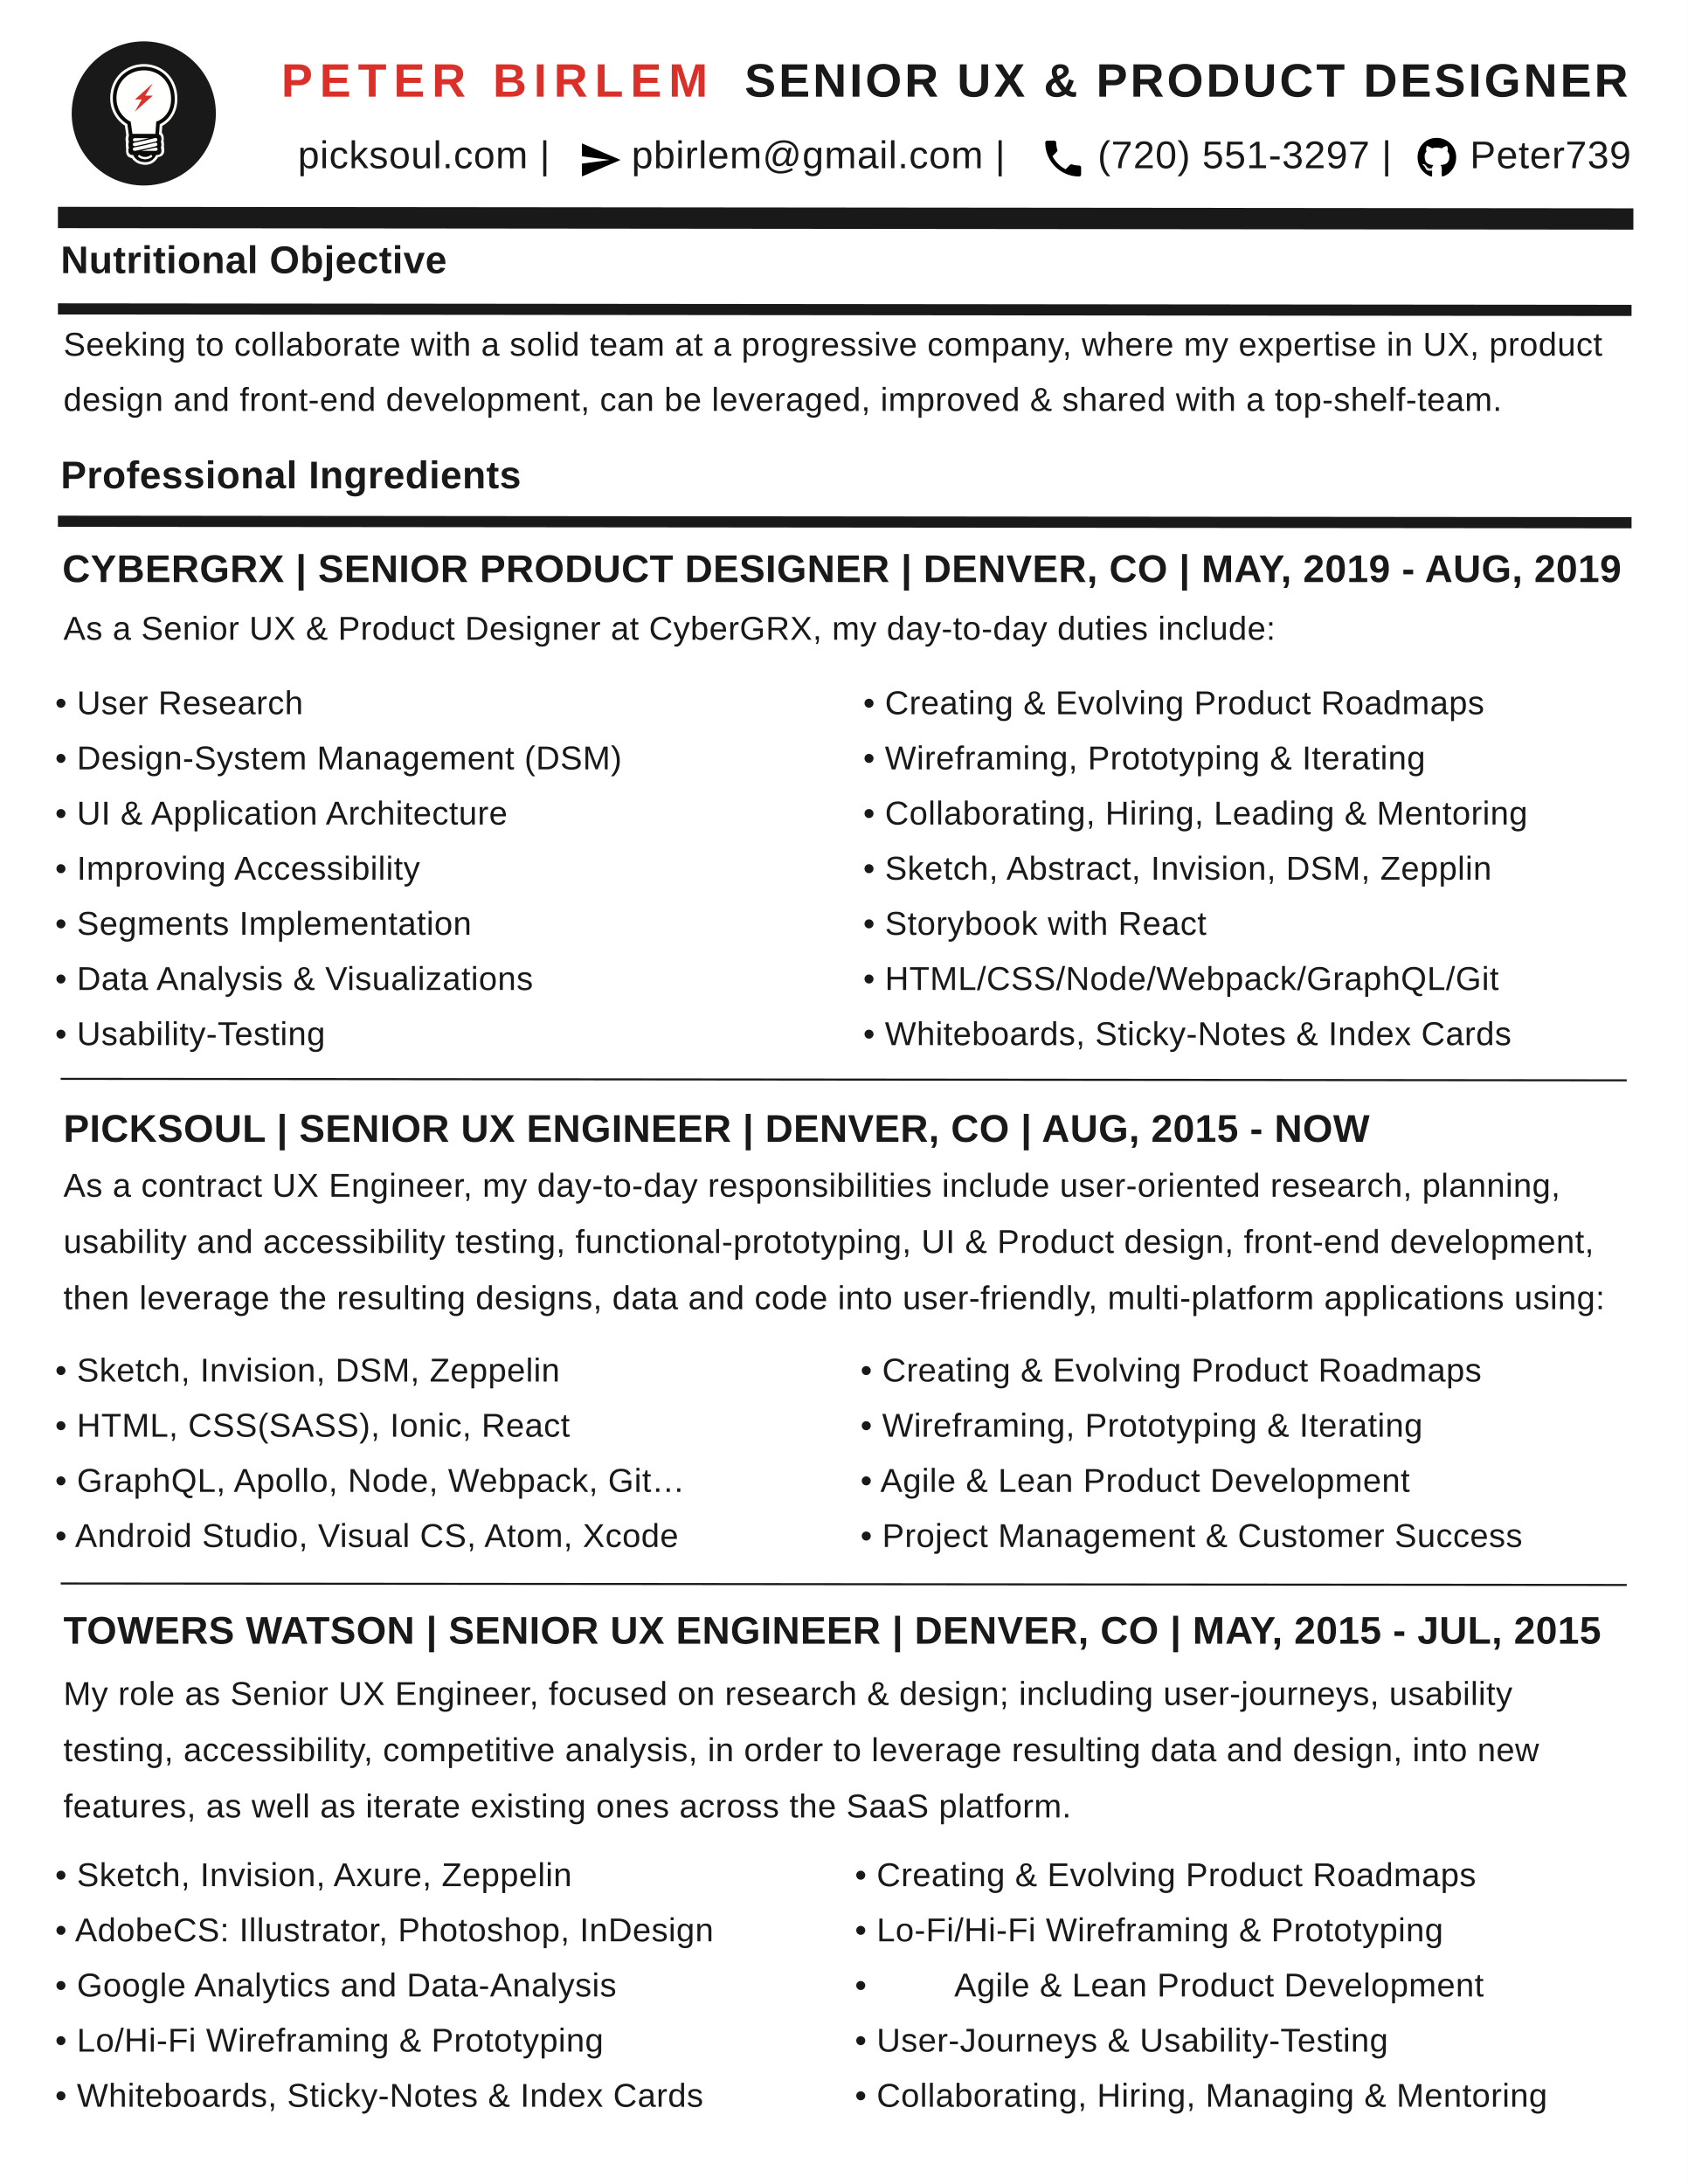
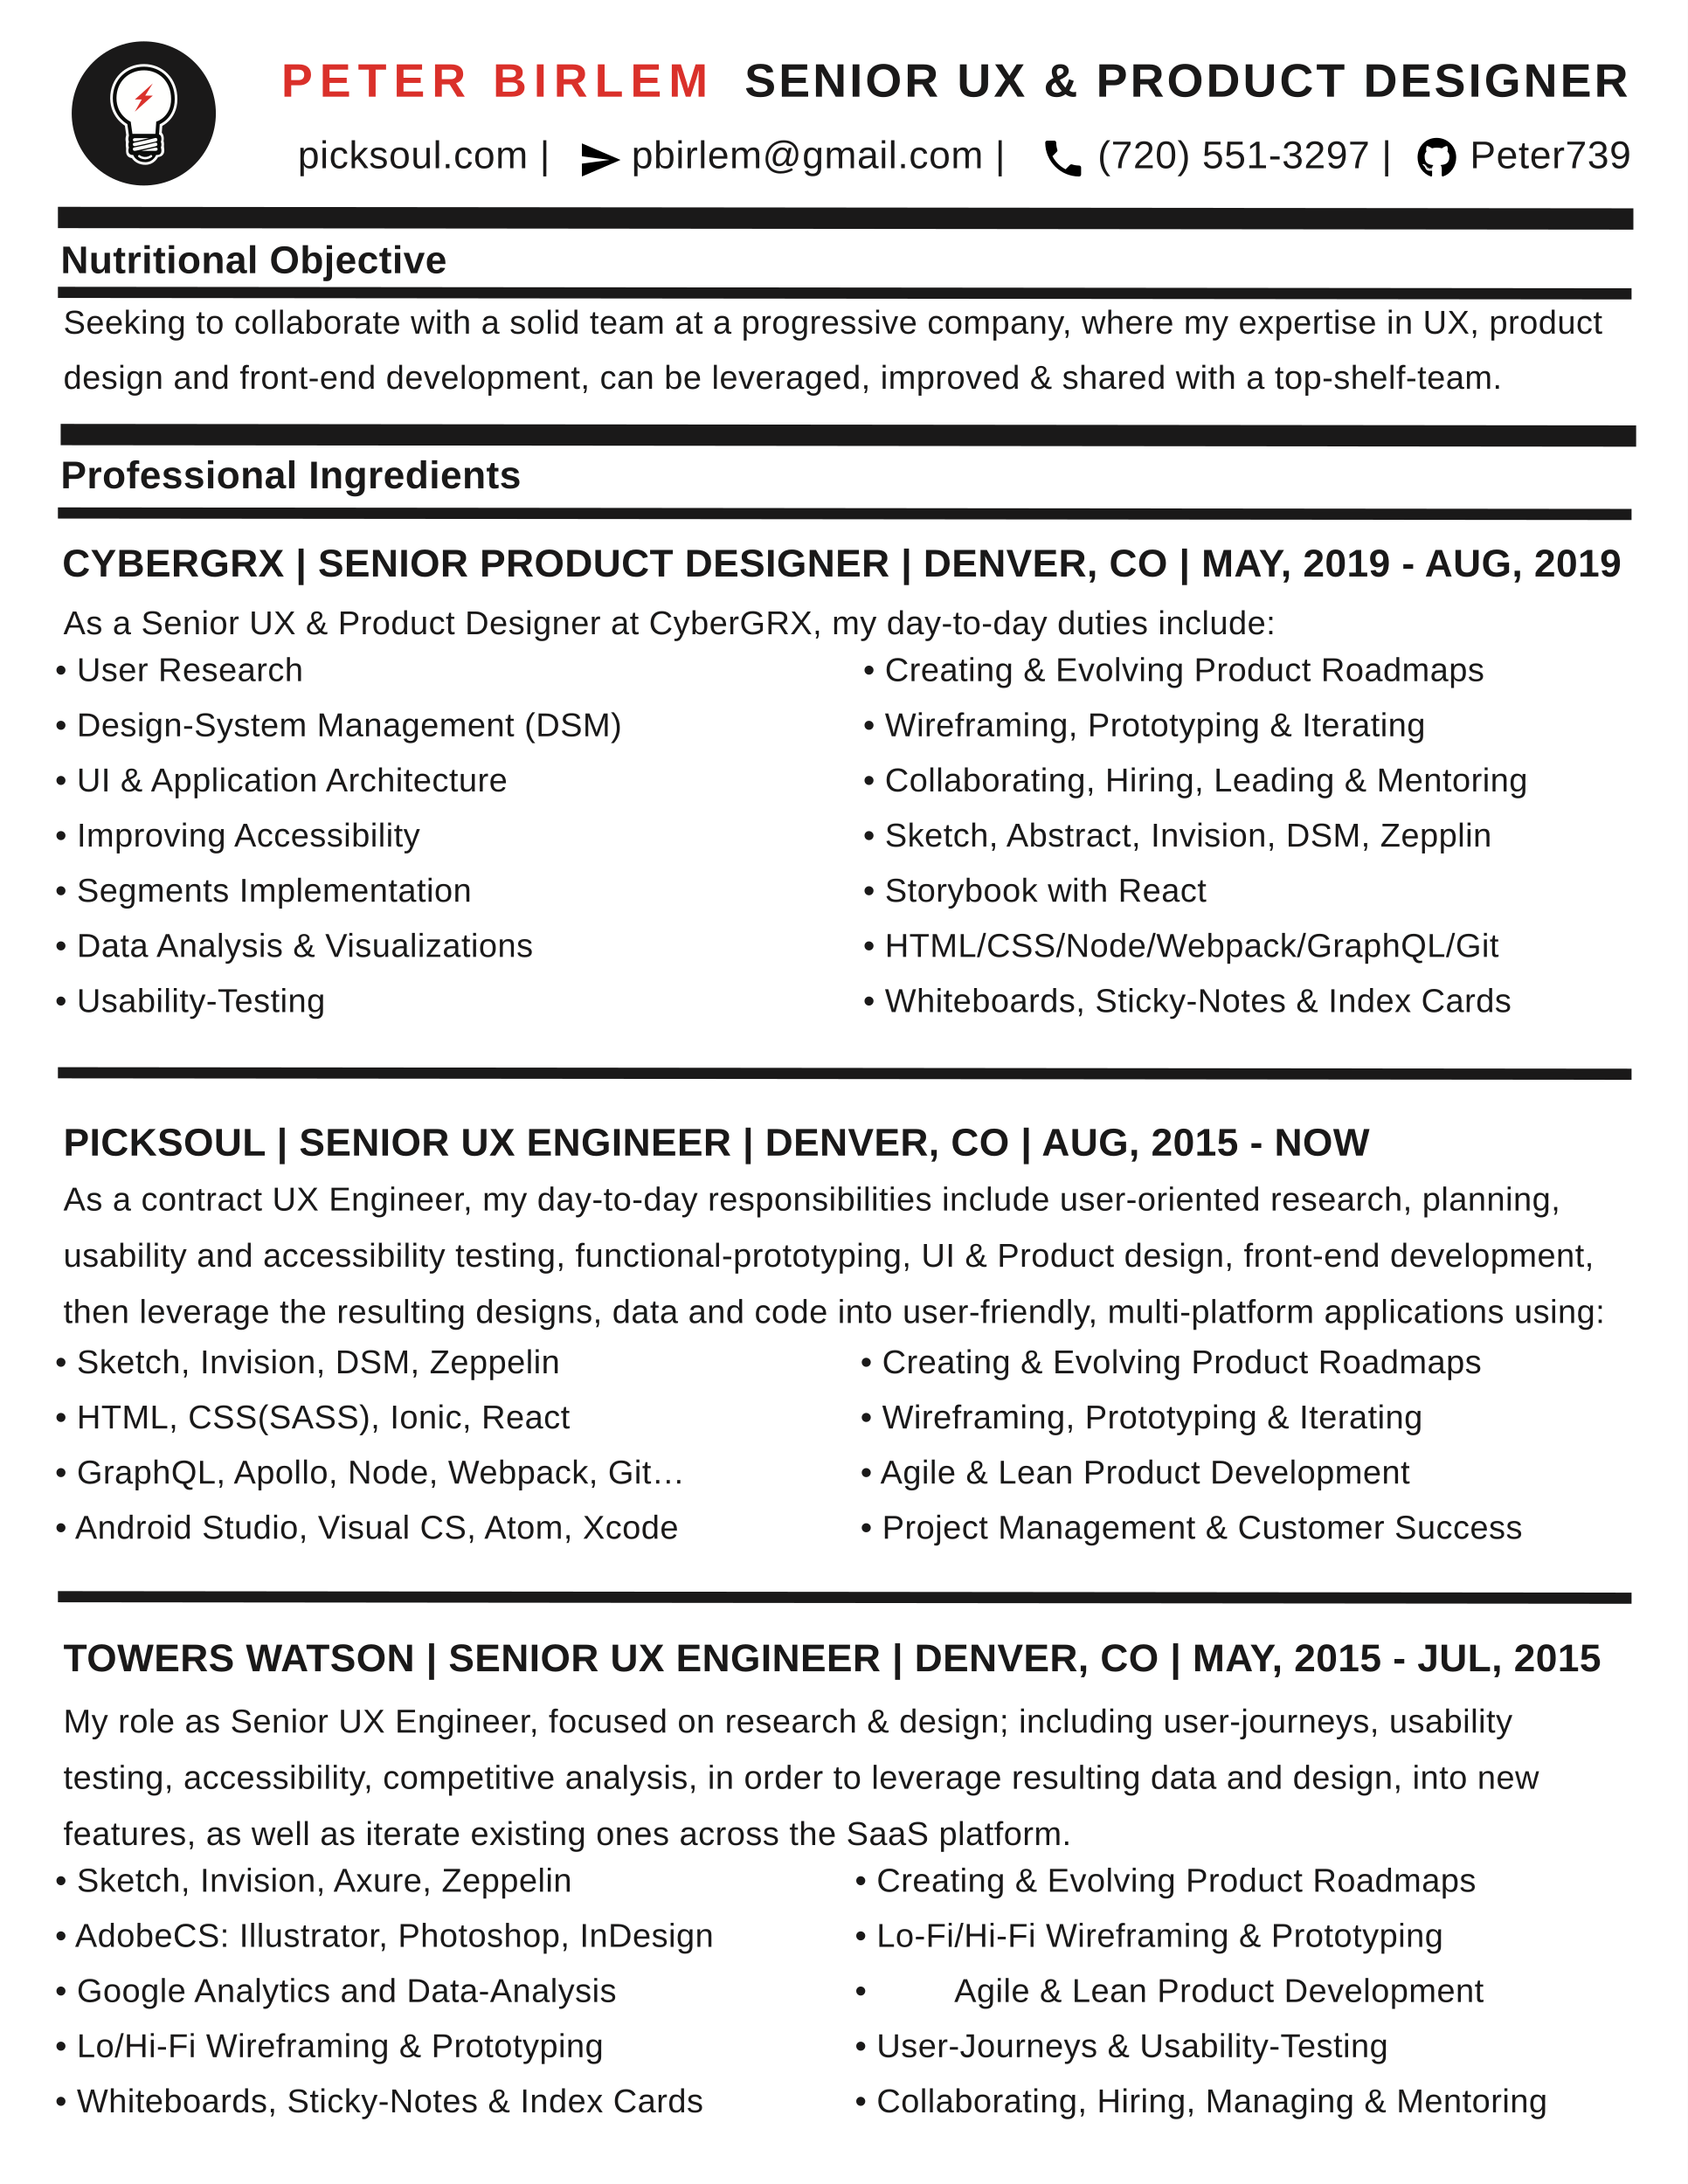
<svg xmlns="http://www.w3.org/2000/svg" width="612px" height="792px" viewBox="0 0 612 792" version="1.1">
  <g id="PBirlem_Resume_P1" stroke="none" stroke-width="1" fill="none" fill-rule="evenodd">
    <rect fill="#FFFFFF" x="0" y="0" width="612" height="792" />
    <g id="picksoul_logo" transform="translate(26, 15)">
      <g id="Group">
        <path d="M52.272,26.136 C52.272,40.571 40.571,52.272 26.136,52.272 C11.702,52.272 3.55271368e-15,40.571 3.55271368e-15,26.136 C3.55271368e-15,11.701 11.702,0 26.136,0 C40.571,0 52.272,11.701 52.272,26.136" id="Fill-2" fill="#1A1919" />
        <path d="M26.705,44.1 C23.531,44.1 21.937,41.896 21.937,40.662 L21.937,39.712 L31.348,39.712 L31.01,40.919 C30.702,42.019 29.405,44.1 26.705,44.1" id="Fill-4" fill="#40403E" />
        <path d="M26.705,44.1 C23.531,44.1 21.937,41.896 21.937,40.662 L21.937,39.712 L31.348,39.712 L31.01,40.919 C30.702,42.019 29.405,44.1 26.705,44.1 Z" id="Stroke-6" stroke="#FFFFFE" stroke-width="1.331" />
        <path d="M22.887,40.663 C22.887,41.344 24.012,43.15 26.704,43.15 C29.398,43.15 30.095,40.663 30.095,40.663 L22.887,40.663 Z" id="Fill-8" fill="#40403E" />
        <path d="M22.887,40.663 C22.887,41.344 24.012,43.15 26.704,43.15 C29.398,43.15 30.095,40.663 30.095,40.663 L22.887,40.663 Z" id="Stroke-10" stroke="#FFFFFE" stroke-width="1.331" />
        <path d="M22.125,37.493 C20.456,37.565 20.224,36.377 20.201,35.863 L20.197,35.758 C20.174,35.271 20.14,34.604 20.625,34.074 C20.938,33.731 21.386,33.545 21.956,33.52 L30.779,33.144 C31.349,33.119 31.809,33.267 32.151,33.582 C32.678,34.069 32.703,34.736 32.721,35.223 L32.725,35.328 C32.748,35.843 32.618,37.045 30.948,37.117 L22.125,37.493 Z" id="Fill-12" fill="#40403E" />
        <path d="M22.125,37.493 C20.456,37.565 20.224,36.377 20.201,35.863 L20.197,35.758 C20.174,35.271 20.14,34.604 20.625,34.074 C20.938,33.731 21.386,33.545 21.956,33.52 L30.779,33.144 C31.349,33.119 31.809,33.267 32.151,33.582 C32.678,34.069 32.703,34.736 32.721,35.223 L32.725,35.328 C32.748,35.843 32.618,37.045 30.948,37.117 L22.125,37.493 Z" id="Stroke-14" stroke="#FFFFFE" stroke-width="1.331" />
        <path d="M26.925,36.354 L30.956,36.354 C31.512,36.354 31.858,36.228 31.858,35.594 C31.858,34.96 31.921,34.278 30.956,34.278 L26.925,34.278 L26.156,34.278 L22.125,34.278 C21.16,34.278 21.223,34.96 21.223,35.594 C21.223,36.228 21.569,36.354 22.125,36.354 L26.156,36.354 L26.925,36.354 Z" id="Fill-16" fill="#40403E" />
        <path d="M26.925,36.354 L30.956,36.354 C31.512,36.354 31.858,36.228 31.858,35.594 C31.858,34.96 31.921,34.278 30.956,34.278 L26.925,34.278 L26.156,34.278 L22.125,34.278 C21.16,34.278 21.223,34.96 21.223,35.594 C21.223,36.228 21.569,36.354 22.125,36.354 L26.156,36.354 L26.925,36.354 Z" id="Stroke-18" stroke="#FFFFFE" stroke-width="1.331" />
        <path d="M22.214,39.582 C20.544,39.653 20.313,38.466 20.291,37.952 L20.286,37.847 C20.263,37.359 20.231,36.693 20.714,36.162 C21.027,35.819 21.475,35.634 22.044,35.609 L30.868,35.233 C31.438,35.208 31.899,35.355 32.24,35.67 C32.768,36.158 32.793,36.825 32.811,37.312 L32.815,37.417 C32.837,37.931 32.707,39.134 31.038,39.206 L22.214,39.582 Z" id="Fill-20" fill="#40403E" />
        <path d="M22.214,39.582 C20.544,39.653 20.313,38.466 20.291,37.952 L20.286,37.847 C20.263,37.359 20.231,36.693 20.714,36.162 C21.027,35.819 21.475,35.634 22.044,35.609 L30.868,35.233 C31.438,35.208 31.899,35.355 32.24,35.67 C32.768,36.158 32.793,36.825 32.811,37.312 L32.815,37.417 C32.837,37.931 32.707,39.134 31.038,39.206 L22.214,39.582 Z" id="Stroke-22" stroke="#FFFFFE" stroke-width="1.331" />
        <path d="M26.925,38.446 L30.956,38.446 C31.512,38.446 31.858,38.319 31.858,37.685 C31.858,37.052 31.921,36.37 30.956,36.37 L26.925,36.37 L26.156,36.37 L22.125,36.37 C21.16,36.37 21.223,37.052 21.223,37.685 C21.223,38.319 21.569,38.446 22.125,38.446 L26.156,38.446 L26.925,38.446 Z" id="Fill-24" fill="#40403E" />
        <path d="M26.925,38.446 L30.956,38.446 C31.512,38.446 31.858,38.319 31.858,37.685 C31.858,37.052 31.921,36.37 30.956,36.37 L26.925,36.37 L26.156,36.37 L22.125,36.37 C21.16,36.37 21.223,37.052 21.223,37.685 C21.223,38.319 21.569,38.446 22.125,38.446 L26.156,38.446 L26.925,38.446 Z" id="Stroke-26" stroke="#FFFFFE" stroke-width="1.331" />
        <path d="M22.303,41.671 C20.633,41.742 20.402,40.555 20.38,40.041 L20.375,39.936 C20.351,39.449 20.319,38.782 20.803,38.251 C21.116,37.909 21.564,37.723 22.134,37.698 L30.957,37.321 C31.526,37.297 31.988,37.444 32.329,37.759 C32.857,38.247 32.882,38.914 32.899,39.401 L32.904,39.506 C32.926,40.02 32.796,41.223 31.126,41.295 L22.303,41.671 Z" id="Fill-28" fill="#40403E" />
        <path d="M22.303,41.671 C20.633,41.742 20.402,40.555 20.38,40.041 L20.375,39.936 C20.351,39.449 20.319,38.782 20.803,38.251 C21.116,37.909 21.564,37.723 22.134,37.698 L30.957,37.321 C31.526,37.297 31.988,37.444 32.329,37.759 C32.857,38.247 32.882,38.914 32.899,39.401 L32.904,39.506 C32.926,40.02 32.796,41.223 31.126,41.295 L22.303,41.671 Z" id="Stroke-30" stroke="#FFFFFE" stroke-width="1.331" />
        <path d="M26.925,40.536 L30.956,40.536 C31.512,40.536 31.858,40.409 31.858,39.776 C31.858,39.142 31.921,38.46 30.956,38.46 L26.925,38.46 L26.156,38.46 L22.125,38.46 C21.16,38.46 21.223,39.142 21.223,39.776 C21.223,40.409 21.569,40.536 22.125,40.536 L26.156,40.536 L26.925,40.536 Z" id="Fill-32" fill="#40403E" />
        <path d="M26.925,40.536 L30.956,40.536 C31.512,40.536 31.858,40.409 31.858,39.776 C31.858,39.142 31.921,38.46 30.956,38.46 L26.925,38.46 L26.156,38.46 L22.125,38.46 C21.16,38.46 21.223,39.142 21.223,39.776 C21.223,40.409 21.569,40.536 22.125,40.536 L26.156,40.536 L26.925,40.536 Z" id="Stroke-34" stroke="#FFFFFE" stroke-width="1.331" />
        <path d="M20.621,35.229 L19.911,30.188 C19.366,29.857 18.417,29.202 17.474,28.164 C16.171,26.729 14.618,24.253 14.618,20.606 C14.618,17.287 15.839,14.271 18.056,12.115 C20.193,10.035 23.081,8.89 26.188,8.89 C29.309,8.89 32.184,10.054 34.282,12.167 C36.488,14.392 37.655,17.424 37.655,20.937 C37.655,24.783 36.025,27.171 34.658,28.496 C33.725,29.401 32.785,29.945 32.196,30.231 L31.844,35.229 L20.621,35.229 Z" id="Fill-36" fill="#FFFFFE" />
        <path d="M20.621,35.229 L19.911,30.188 C19.366,29.857 18.417,29.202 17.474,28.164 C16.171,26.729 14.618,24.253 14.618,20.606 C14.618,17.287 15.839,14.271 18.056,12.115 C20.193,10.035 23.081,8.89 26.188,8.89 C29.309,8.89 32.184,10.054 34.282,12.167 C36.488,14.392 37.655,17.424 37.655,20.937 C37.655,24.783 36.025,27.171 34.658,28.496 C33.725,29.401 32.785,29.945 32.196,30.231 L31.844,35.229 L20.621,35.229 Z" id="Stroke-38" stroke="#FFFFFE" stroke-width="1.331" />
        <path d="M20.786,29.589 C20.786,29.589 15.568,27.079 15.568,20.606 C15.568,14.133 20.427,9.84 26.188,9.84 C31.949,9.84 36.704,14.133 36.704,20.937 C36.704,27.74 31.288,29.589 31.288,29.589 L30.958,34.278 L21.447,34.278 L20.786,29.589 Z" id="Fill-40" fill="#FFFFFE" />
        <path d="M20.786,29.589 C20.786,29.589 15.568,27.079 15.568,20.606 C15.568,14.133 20.427,9.84 26.188,9.84 C31.949,9.84 36.704,14.133 36.704,20.937 C36.704,27.74 31.288,29.589 31.288,29.589 L30.958,34.278 L21.447,34.278 L20.786,29.589 Z" id="Stroke-42" stroke="#FFFFFE" stroke-width="1.331" />
        <path d="M20.786,29.589 C20.786,29.589 15.568,27.079 15.568,20.606 C15.568,14.133 20.427,9.84 26.188,9.84 C31.949,9.84 36.704,14.133 36.704,20.937 C36.704,27.74 31.288,29.589 31.288,29.589 L30.958,34.278 L21.447,34.278 L20.786,29.589 Z" id="Fill-44" fill="#FFFFFE" />
        <path d="M20.786,29.589 C20.786,29.589 15.568,27.079 15.568,20.606 C15.568,14.133 20.427,9.84 26.188,9.84 C31.949,9.84 36.704,14.133 36.704,20.937 C36.704,27.74 31.288,29.589 31.288,29.589 L30.958,34.278 L21.447,34.278 L20.786,29.589 Z" id="Stroke-46" stroke="#0A0B09" stroke-width="1.331" />
        <path d="M26.925,36.354 L30.956,36.354 C31.512,36.354 31.858,36.228 31.858,35.594 C31.858,34.96 31.921,34.278 30.956,34.278 L26.925,34.278 L26.156,34.278 L22.125,34.278 C21.16,34.278 21.223,34.96 21.223,35.594 C21.223,36.228 21.569,36.354 22.125,36.354 L26.156,36.354 L26.925,36.354 Z" id="Fill-48" fill="#0A0B09" />
        <path d="M26.925,36.354 L30.956,36.354 C31.512,36.354 31.858,36.228 31.858,35.594 C31.858,34.96 31.921,34.278 30.956,34.278 L26.925,34.278 L26.156,34.278 L22.125,34.278 C21.16,34.278 21.223,34.96 21.223,35.594 C21.223,36.228 21.569,36.354 22.125,36.354 L26.156,36.354 L26.925,36.354 Z" id="Stroke-50" stroke="#0A0B09" stroke-width="1.331" />
        <path d="M26.925,38.446 L30.956,38.446 C31.512,38.446 31.858,38.319 31.858,37.685 C31.858,37.052 31.921,36.37 30.956,36.37 L26.925,36.37 L26.156,36.37 L22.125,36.37 C21.16,36.37 21.223,37.052 21.223,37.685 C21.223,38.319 21.569,38.446 22.125,38.446 L26.156,38.446 L26.925,38.446 Z" id="Fill-52" fill="#0A0B09" />
        <path d="M26.925,38.446 L30.956,38.446 C31.512,38.446 31.858,38.319 31.858,37.685 C31.858,37.052 31.921,36.37 30.956,36.37 L26.925,36.37 L26.156,36.37 L22.125,36.37 C21.16,36.37 21.223,37.052 21.223,37.685 C21.223,38.319 21.569,38.446 22.125,38.446 L26.156,38.446 L26.925,38.446 Z" id="Stroke-54" stroke="#0A0B09" stroke-width="1.331" />
        <path d="M26.925,40.536 L30.956,40.536 C31.512,40.536 31.858,40.409 31.858,39.776 C31.858,39.142 31.921,38.46 30.956,38.46 L26.925,38.46 L26.156,38.46 L22.125,38.46 C21.16,38.46 21.223,39.142 21.223,39.776 C21.223,40.409 21.569,40.536 22.125,40.536 L26.156,40.536 L26.925,40.536 Z" id="Fill-56" fill="#0A0B09" />
        <path d="M26.925,40.536 L30.956,40.536 C31.512,40.536 31.858,40.409 31.858,39.776 C31.858,39.142 31.921,38.46 30.956,38.46 L26.925,38.46 L26.156,38.46 L22.125,38.46 C21.16,38.46 21.223,39.142 21.223,39.776 C21.223,40.409 21.569,40.536 22.125,40.536 L26.156,40.536 L26.925,40.536 Z" id="Stroke-58" stroke="#0A0B09" stroke-width="1.331" />
        <path d="M28.162,35.087 C28.114,35.103 23.806,35.087 23.204,35.087 C22.602,35.087 22.19,35.182 22.19,35.721 C22.19,36.259 22.65,36.307 23.299,36.18 C23.949,36.053 28.162,35.087 28.162,35.087" id="Fill-60" fill="#FFFFFE" />
        <path d="M26.631,35.943 C25.707,36.149 23.299,36.656 22.871,36.735 C22.444,36.814 22.079,36.925 22.19,37.48 C22.301,38.034 22.634,38.05 23.283,37.939 C23.932,37.828 29.761,36.497 30.3,36.37 C30.839,36.244 31.187,35.99 31.029,35.468 C30.87,34.945 30.538,34.977 30.094,35.088 C29.651,35.198 26.631,35.943 26.631,35.943" id="Fill-62" fill="#FFFFFE" />
        <path d="M26.631,37.654 C25.707,37.86 23.299,38.366 22.871,38.446 C22.444,38.525 22.079,38.636 22.19,39.19 C22.301,39.744 22.634,39.76 23.283,39.65 C23.932,39.539 29.761,38.208 30.3,38.081 C30.839,37.955 31.187,37.701 31.029,37.178 C30.87,36.656 30.538,36.688 30.094,36.798 C29.651,36.909 26.631,37.654 26.631,37.654" id="Fill-64" fill="#FFFFFE" />
        <path d="M25.176,39.704 C25.223,39.688 29.532,39.704 30.134,39.704 C30.736,39.704 31.148,39.609 31.148,39.07 C31.148,38.532 30.688,38.484 30.039,38.611 C29.389,38.738 25.176,39.704 25.176,39.704" id="Fill-66" fill="#FFFFFE" />
        <path d="M22.887,40.663 C22.887,41.344 24.012,43.15 26.704,43.15 C29.398,43.15 30.095,40.663 30.095,40.663 L22.887,40.663 Z" id="Fill-68" fill="#0A0B09" />
        <path d="M22.887,40.663 C22.887,41.344 24.012,43.15 26.704,43.15 C29.398,43.15 30.095,40.663 30.095,40.663 L22.887,40.663 Z" id="Stroke-70" stroke="#0A0B09" stroke-width="1.331" />
        <path d="M26.736,41.946 C26.229,41.946 25.374,41.772 24.946,41.455 C24.519,41.138 24.376,41.122 24.154,41.391 C23.932,41.661 24.091,41.866 24.407,42.057 C24.724,42.247 25.311,42.754 26.736,42.754" id="Fill-72" fill="#FFFFFE" />
        <path d="M26.523,41.946 C27.029,41.946 27.884,41.772 28.312,41.455 C28.739,41.138 28.881,41.122 29.105,41.391 C29.326,41.661 29.168,41.866 28.851,42.057 C28.534,42.247 27.948,42.754 26.523,42.754" id="Fill-74" fill="#FFFFFE" />
        <polygon id="Fill-76" fill="#DA322C" points="29.388 15.249 22.885 21.082 25.393 21.082 22.885 25.514 29.388 19.682 26.647 19.682" />
      </g>
    </g>
    <g id="Line_Thicke" transform="translate(21, 75)" fill="#1A1919">
      <polygon id="Fill-78" points="571.255 8.274 0 7.731 0 0 571.255 0.543" />
    </g>
-     <g id="line_medium" transform="translate(21, 110)" fill="#1A1919">
+     <g id="line_medium" transform="translate(21, 104)" fill="#1A1919">
      <polygon id="Fill-1" points="570.589 4.585 0 4.042 0 0 570.589 0.543" />
    </g>
-     <g id="line_medium" transform="translate(21, 187)" fill="#1A1919">
-       <polygon id="Fill-1" points="570.589 4.585 0 4.042 0 0 570.589 0.543" />
-     </g>
-     <g id="Line_Thin" transform="translate(22, 391)" stroke="#1A1919" stroke-width="0.746">
-       <path d="M0,0.229 L567.838,0.771" id="Stroke-91" />
-     </g>
-     <g id="Line_Thin" transform="translate(22, 574)" stroke="#1A1919" stroke-width="0.746">
-       <path d="M0,0.229 L567.838,0.771" id="Stroke-91" />
+     <g id="line_medium" transform="translate(21, 184)" fill="#1A1919">
+       <g id="Fill-1">
+         <polygon points="570.589 4.585 0 4.042 0 0 570.589 0.543" />
+       </g>
    </g>
    <text id="Nutritional-Objectiv" font-family="Arial-BoldMT, Arial" font-size="14" font-weight="bold" letter-spacing="0.154" fill="#1A1919">
      <tspan x="22" y="99.061">Nutritional  Objective</tspan>
    </text>
    <text id="Professional-Ingredi" font-family="Arial-BoldMT, Arial" font-size="14" font-weight="bold" letter-spacing="0.154" fill="#1A1919">
      <tspan x="22" y="177.061">Professional Ingredients</tspan>
    </text>
+     <g id="Line_Thicke" transform="translate(21.9999, 153.7167)" fill="#1A1919">
+       <polygon id="Fill-78" points="571.255 8.274 0 7.731 0 0 571.255 0.543" />
+     </g>
    <text id="CYBERGRX-|-SENIOR-PR" font-family="Arial-BoldMT, Arial" font-size="14" font-weight="bold" letter-spacing="0.154" fill="#1A1919">
-       <tspan x="22.585" y="211.061">CYBERGRX | SENIOR PRODUCT DESIGNER | DENVER, CO | MAY, 2019 - AUG, 2019</tspan>
+       <tspan x="22.585" y="209.061">CYBERGRX | SENIOR PRODUCT DESIGNER | DENVER, CO | MAY, 2019 - AUG, 2019</tspan>
    </text>
    <text id="As-a-Senior-UX-&amp;-Pro" font-family="ArialMT, Arial" font-size="12" font-weight="normal" line-spacing="20" letter-spacing="0.168" fill="#1A1919">
-       <tspan x="23" y="232">As a Senior UX &amp; Product Designer at CyberGRX, my day-to-day duties include: </tspan>
+       <tspan x="23" y="230">As a Senior UX &amp; Product Designer at CyberGRX, my day-to-day duties include: </tspan>
    </text>
    <text id="•-User-Research-•-De" font-family="ArialMT, Arial" font-size="12" font-weight="normal" line-spacing="20" letter-spacing="0.168" fill="#1A1919">
-       <tspan x="20" y="259">	•	User Research </tspan>
-       <tspan x="20" y="279">	•	Design-System Management (DSM)</tspan>
-       <tspan x="20" y="299">	•	UI &amp; Application Architecture </tspan>
-       <tspan x="20" y="319">	•	Improving Accessibility </tspan>
-       <tspan x="20" y="339">	•	Segments Implementation</tspan>
-       <tspan x="20" y="359">	•	Data Analysis &amp; Visualizations</tspan>
-       <tspan x="20" y="379">	•	Usability-Testing </tspan>
+       <tspan x="20" y="247">	•	User Research </tspan>
+       <tspan x="20" y="267">	•	Design-System Management (DSM)</tspan>
+       <tspan x="20" y="287">	•	UI &amp; Application Architecture </tspan>
+       <tspan x="20" y="307">	•	Improving Accessibility </tspan>
+       <tspan x="20" y="327">	•	Segments Implementation</tspan>
+       <tspan x="20" y="347">	•	Data Analysis &amp; Visualizations</tspan>
+       <tspan x="20" y="367">	•	Usability-Testing </tspan>
    </text>
    <text id="•-Creating-&amp;-Evolvin" font-family="ArialMT, Arial" font-size="12" font-weight="normal" line-spacing="20" letter-spacing="0.168" fill="#1A1919">
-       <tspan x="313" y="259">	•	Creating &amp; Evolving Product Roadmaps</tspan>
-       <tspan x="313" y="279">	•	Wireframing, Prototyping &amp; Iterating</tspan>
-       <tspan x="313" y="299">	•	Collaborating, Hiring, Leading &amp; Mentoring</tspan>
-       <tspan x="313" y="319">	•	Sketch, Abstract, Invision, DSM, Zepplin </tspan>
-       <tspan x="313" y="339">	•	Storybook with React</tspan>
-       <tspan x="313" y="359">	•	HTML/CSS/Node/Webpack/GraphQL/Git</tspan>
-       <tspan x="313" y="379">	•	Whiteboards, Sticky-Notes &amp; Index Cards </tspan>
+       <tspan x="313" y="247">	•	Creating &amp; Evolving Product Roadmaps</tspan>
+       <tspan x="313" y="267">	•	Wireframing, Prototyping &amp; Iterating</tspan>
+       <tspan x="313" y="287">	•	Collaborating, Hiring, Leading &amp; Mentoring</tspan>
+       <tspan x="313" y="307">	•	Sketch, Abstract, Invision, DSM, Zepplin </tspan>
+       <tspan x="313" y="327">	•	Storybook with React</tspan>
+       <tspan x="313" y="347">	•	HTML/CSS/Node/Webpack/GraphQL/Git</tspan>
+       <tspan x="313" y="367">	•	Whiteboards, Sticky-Notes &amp; Index Cards </tspan>
    </text>
    <text id="PICKSOUL-|-SENIOR-UX" font-family="Arial-BoldMT, Arial" font-size="14" font-weight="bold" letter-spacing="0.154" fill="#1A1919">
-       <tspan x="23" y="414.061">PICKSOUL | SENIOR UX ENGINEER | DENVER, CO | AUG, 2015 - NOW</tspan>
+       <tspan x="23" y="419.061">PICKSOUL | SENIOR UX ENGINEER | DENVER, CO | AUG, 2015 - NOW</tspan>
    </text>
    <text id="As-a-contract-UX-Eng" font-family="ArialMT, Arial" font-size="12" font-weight="normal" line-spacing="20" letter-spacing="0.168" fill="#1A1919">
-       <tspan x="23" y="433.98">As a contract UX Engineer, my day-to-day responsibilities include user-oriented research, planning, </tspan>
-       <tspan x="23" y="454.372">usability and accessibility testing, functional-prototyping, UI &amp; Product design, front-end development, </tspan>
-       <tspan x="23" y="474.765">then  leverage the resulting designs, data and code into user-friendly, multi-platform applications using:</tspan>
+       <tspan x="23" y="438.98">As a contract UX Engineer, my day-to-day responsibilities include user-oriented research, planning, </tspan>
+       <tspan x="23" y="459.372">usability and accessibility testing, functional-prototyping, UI &amp; Product design, front-end development, </tspan>
+       <tspan x="23" y="479.765">then  leverage the resulting designs, data and code into user-friendly, multi-platform applications using:</tspan>
    </text>
    <g id="resume_name" transform="translate(102, 20.05028)" fill="#DA302A" font-family="Arial-BoldMT, Arial" font-size="17" font-weight="bold" letter-spacing="2.55">
      <text id="PETER-BIRLEM-">
        <tspan x="0" y="15">PETER BIRLEM </tspan>
      </text>
    </g>
    <g id="resume_title" transform="translate(270, 20.05028)" fill="#1A1919" font-family="Arial-BoldMT, Arial" font-size="17" font-weight="bold" letter-spacing="1.02">
      <text id="SENIOR-UX-&amp;-PRODUCT">
        <tspan x="0" y="15">SENIOR UX &amp; PRODUCT DESIGNER</tspan>
      </text>
    </g>
    <g id="info_col_1" transform="translate(108, 48)" fill="#1A1919" font-family="ArialMT, Arial" font-size="14" font-weight="normal" letter-spacing="0.224">
      <text id="picksoul.com-|">
        <tspan x="0" y="13">picksoul.com  |</tspan>
      </text>
      <text id="pbirlem@gmail.com-|">
        <tspan x="121" y="13">pbirlem@gmail.com  |</tspan>
      </text>
    </g>
    <g id="info_col_2" transform="translate(377, 48)">
      <g id="github_icon" transform="translate(137, 2)" fill="#000000" fill-rule="evenodd" stroke-width="1">
        <g id="github">
          <path d="M4.683,11.273 C4.683,11.331 4.618,11.377 4.536,11.377 C4.443,11.386 4.378,11.339 4.378,11.273 C4.378,11.215 4.443,11.169 4.525,11.169 C4.609,11.16 4.683,11.206 4.683,11.273 Z M3.805,11.143 C3.785,11.2 3.842,11.267 3.926,11.284 C4,11.313 4.084,11.284 4.101,11.226 C4.118,11.169 4.065,11.102 3.98,11.076 C3.906,11.056 3.825,11.085 3.805,11.143 Z M5.052,11.093 C4.971,11.114 4.914,11.169 4.923,11.235 C4.931,11.293 5.004,11.331 5.089,11.31 C5.171,11.29 5.227,11.235 5.219,11.177 C5.21,11.122 5.134,11.085 5.052,11.093 Z M6.91,0 C2.995,0 0,3.048 0,7.064 C0,10.274 1.97,13.021 4.784,13.988 C5.146,14.055 5.273,13.826 5.273,13.638 C5.273,13.458 5.264,12.468 5.264,11.86 C5.264,11.86 3.288,12.295 2.873,10.998 C2.873,10.998 2.552,10.155 2.089,9.938 C2.089,9.938 1.442,9.484 2.134,9.492 C2.134,9.492 2.837,9.55 3.223,10.239 C3.842,11.357 4.877,11.035 5.281,10.844 C5.346,10.381 5.529,10.06 5.733,9.869 C4.155,9.689 2.563,9.455 2.563,6.67 C2.563,5.874 2.777,5.474 3.229,4.965 C3.156,4.777 2.916,4.001 3.302,2.999 C3.892,2.811 5.25,3.781 5.25,3.781 C5.815,3.619 6.421,3.535 7.023,3.535 C7.624,3.535 8.231,3.619 8.795,3.781 C8.795,3.781 10.153,2.808 10.743,2.999 C11.129,4.004 10.89,4.777 10.816,4.965 C11.268,5.477 11.544,5.877 11.544,6.67 C11.544,9.463 9.882,9.686 8.304,9.869 C8.564,10.097 8.784,10.532 8.784,11.212 C8.784,12.188 8.775,13.395 8.775,13.632 C8.775,13.82 8.905,14.049 9.264,13.982 C12.086,13.021 14,10.274 14,7.064 C14,3.048 10.825,0 6.91,0 Z M2.744,9.985 C2.707,10.013 2.715,10.08 2.763,10.135 C2.808,10.181 2.873,10.202 2.91,10.164 C2.947,10.135 2.938,10.068 2.89,10.013 C2.845,9.967 2.78,9.947 2.744,9.985 Z M2.439,9.75 C2.419,9.788 2.447,9.834 2.504,9.863 C2.549,9.892 2.605,9.883 2.625,9.843 C2.645,9.805 2.617,9.759 2.56,9.73 C2.504,9.712 2.458,9.721 2.439,9.75 Z M3.353,10.781 C3.308,10.818 3.325,10.905 3.39,10.96 C3.455,11.027 3.537,11.035 3.573,10.989 C3.61,10.951 3.593,10.865 3.537,10.81 C3.475,10.743 3.39,10.734 3.353,10.781 Z M3.031,10.355 C2.986,10.384 2.986,10.459 3.031,10.526 C3.077,10.592 3.153,10.621 3.19,10.592 C3.235,10.555 3.235,10.48 3.19,10.413 C3.15,10.346 3.077,10.317 3.031,10.355 Z" id="Shape" fill-rule="nonzero" />
        </g>
      </g>
      <text id="(720)-551-3297-|" font-family="ArialMT, Arial" font-size="14" font-weight="normal" letter-spacing="0.224" fill="#1A1919">
        <tspan x="21" y="13">(720) 551-3297  |    </tspan>
      </text>
      <path d="M2.722,3 C2.323,3 2,3.323 2,3.722 C2,10.502 7.498,16 14.278,16 C14.677,16 15,15.677 15,15.278 L15,12.75 C15,12.351 14.677,12.028 14.278,12.028 C13.376,12.028 12.51,11.883 11.698,11.618 C11.626,11.594 11.55,11.583 11.475,11.583 C11.291,11.583 11.106,11.654 10.965,11.794 L9.375,13.386 C7.33,12.346 5.658,10.674 4.617,8.629 L6.205,7.035 C6.404,6.837 6.463,6.552 6.382,6.302 C6.117,5.489 5.971,4.623 5.971,3.722 C5.971,3.323 5.649,3 5.25,3 L2.722,3 Z" id="Imported-Layers" fill="#000000" fill-rule="evenodd" />
      <text id="Peter739" font-family="ArialMT, Arial" font-size="14" font-weight="normal" letter-spacing="0.224" fill="#1A1919">
        <tspan x="156" y="13">Peter739  </tspan>
      </text>
    </g>
-     <g id="nutritional_objective" transform="translate(23, 118)" fill="#1A1919" font-family="ArialMT, Arial" font-size="12" font-weight="normal" letter-spacing="0.168" line-spacing="20">
+     <g id="nutritional_objective" transform="translate(23, 110)" fill="#1A1919" font-family="ArialMT, Arial" font-size="12" font-weight="normal" letter-spacing="0.168" line-spacing="20">
      <text id="Seeking-to-collabora">
        <tspan x="0" y="11">Seeking to collaborate with a solid team at a progressive company, where my expertise in UX, product </tspan>
        <tspan x="0" y="31">design and front-end development, can be leveraged, improved &amp; shared with a top-shelf-team.</tspan>
      </text>
    </g>
    <text id="•-Setch,-Invision,-D" font-family="ArialMT, Arial" font-size="12" font-weight="normal" line-spacing="20" letter-spacing="0.168" fill="#1A1919">
-       <tspan x="20" y="501">	•	Sketch, Invision, DSM, Zeppelin</tspan>
-       <tspan x="20" y="521">	•	HTML, CSS(SASS), Ionic, React</tspan>
-       <tspan x="20" y="541">	•	GraphQL, Apollo, Node, Webpack, Git… </tspan>
-       <tspan x="20" y="561">	•	Android Studio, Visual CS, Atom, Xcode</tspan>
+       <tspan x="20" y="498">	•	Sketch, Invision, DSM, Zeppelin</tspan>
+       <tspan x="20" y="518">	•	HTML, CSS(SASS), Ionic, React</tspan>
+       <tspan x="20" y="538">	•	GraphQL, Apollo, Node, Webpack, Git… </tspan>
+       <tspan x="20" y="558">	•	Android Studio, Visual CS, Atom, Xcode</tspan>
    </text>
    <text id="•-Creating-&amp;-Evolvin" font-family="ArialMT, Arial" font-size="12" font-weight="normal" line-spacing="20" letter-spacing="0.168" fill="#1A1919">
-       <tspan x="312" y="501">	•	Creating &amp; Evolving Product Roadmaps</tspan>
-       <tspan x="312" y="521">	•	Wireframing, Prototyping &amp; Iterating</tspan>
-       <tspan x="312" y="541">	•	Agile &amp; Lean Product Development</tspan>
-       <tspan x="312" y="561">	•	Project Management &amp; Customer Success</tspan>
+       <tspan x="312" y="498">	•	Creating &amp; Evolving Product Roadmaps</tspan>
+       <tspan x="312" y="518">	•	Wireframing, Prototyping &amp; Iterating</tspan>
+       <tspan x="312" y="538">	•	Agile &amp; Lean Product Development</tspan>
+       <tspan x="312" y="558">	•	Project Management &amp; Customer Success</tspan>
    </text>
    <text id="TOWERS-WATSON-|-SENI" font-family="Arial-BoldMT, Arial" font-size="14" font-weight="bold" letter-spacing="0.154" fill="#1A1919">
-       <tspan x="23" y="596.061">TOWERS WATSON | SENIOR UX ENGINEER | DENVER, CO | MAY, 2015 - JUL, 2015</tspan>
+       <tspan x="23" y="606.061">TOWERS WATSON | SENIOR UX ENGINEER | DENVER, CO | MAY, 2015 - JUL, 2015</tspan>
    </text>
    <text id="My-role-as-Senior-UX" font-family="ArialMT, Arial" font-size="12" font-weight="normal" line-spacing="20" letter-spacing="0.168" fill="#1A1919">
-       <tspan x="23" y="618.29">My role as Senior UX Engineer, focused on research &amp; design; including user-journeys, usability </tspan>
-       <tspan x="23" y="638.683">testing, accessibility, competitive analysis, in order to  leverage resulting data and design, into new </tspan>
-       <tspan x="23" y="659.075">features, as well as iterate existing ones across the SaaS platform.</tspan>
+       <tspan x="23" y="628.29">My role as Senior UX Engineer, focused on research &amp; design; including user-journeys, usability </tspan>
+       <tspan x="23" y="648.683">testing, accessibility, competitive analysis, in order to  leverage resulting data and design, into new </tspan>
+       <tspan x="23" y="669.075">features, as well as iterate existing ones across the SaaS platform.</tspan>
    </text>
    <text id="•-Sketch,-Invision," font-family="ArialMT, Arial" font-size="12" font-weight="normal" line-spacing="20" letter-spacing="0.168" fill="#1A1919">
-       <tspan x="20" y="684">	•	Sketch, Invision, Axure, Zeppelin</tspan>
-       <tspan x="20" y="704">	•	AdobeCS: Illustrator, Photoshop, InDesign</tspan>
-       <tspan x="20" y="724">	•	Google Analytics and Data-Analysis</tspan>
-       <tspan x="20" y="744">	•	Lo/Hi-Fi Wireframing &amp; Prototyping</tspan>
-       <tspan x="20" y="764">	•	Whiteboards, Sticky-Notes &amp; Index Cards </tspan>
-       <tspan x="280.086" y="764" />
+       <tspan x="20" y="686">	•	Sketch, Invision, Axure, Zeppelin</tspan>
+       <tspan x="20" y="706">	•	AdobeCS: Illustrator, Photoshop, InDesign</tspan>
+       <tspan x="20" y="726">	•	Google Analytics and Data-Analysis</tspan>
+       <tspan x="20" y="746">	•	Lo/Hi-Fi Wireframing &amp; Prototyping</tspan>
+       <tspan x="20" y="766">	•	Whiteboards, Sticky-Notes &amp; Index Cards </tspan>
+       <tspan x="280.086" y="766" />
    </text>
    <text id="•-Creating-&amp;-Evolvin" font-family="ArialMT, Arial" font-size="12" font-weight="normal" line-spacing="20" letter-spacing="0.168" fill="#1A1919">
-       <tspan x="310" y="684">	•	Creating &amp; Evolving Product Roadmaps</tspan>
-       <tspan x="310" y="704">	•	Lo-Fi/Hi-Fi Wireframing &amp; Prototyping</tspan>
-       <tspan x="310" y="724">	•	</tspan>
-       <tspan x="346" y="724">Agile &amp; Lean Product Development</tspan>
-       <tspan x="310" y="744">	•	User-Journeys &amp; Usability-Testing</tspan>
-       <tspan x="310" y="764">	•	Collaborating, Hiring, Managing &amp; Mentoring</tspan>
-       <tspan x="310" y="784" />
+       <tspan x="310" y="686">	•	Creating &amp; Evolving Product Roadmaps</tspan>
+       <tspan x="310" y="706">	•	Lo-Fi/Hi-Fi Wireframing &amp; Prototyping</tspan>
+       <tspan x="310" y="726">	•	</tspan>
+       <tspan x="346" y="726">Agile &amp; Lean Product Development</tspan>
+       <tspan x="310" y="746">	•	User-Journeys &amp; Usability-Testing</tspan>
+       <tspan x="310" y="766">	•	Collaborating, Hiring, Managing &amp; Mentoring</tspan>
+       <tspan x="310" y="786" />
    </text>
    <polygon id="Fill-5" fill="#000000" points="211 56.667 221 57.999 211 59.333 211.007 64 225 57.999 211.007 52" />
+     <g id="line_medium" transform="translate(21, 387)" fill="#1A1919">
+       <polygon id="Fill-1" points="570.589 4.585 0 4.042 0 0 570.589 0.543" />
+     </g>
+     <g id="line_medium" transform="translate(21, 577)" fill="#1A1919">
+       <polygon id="Fill-1" points="570.589 4.585 0 4.042 0 0 570.589 0.543" />
+     </g>
  </g>
</svg>
